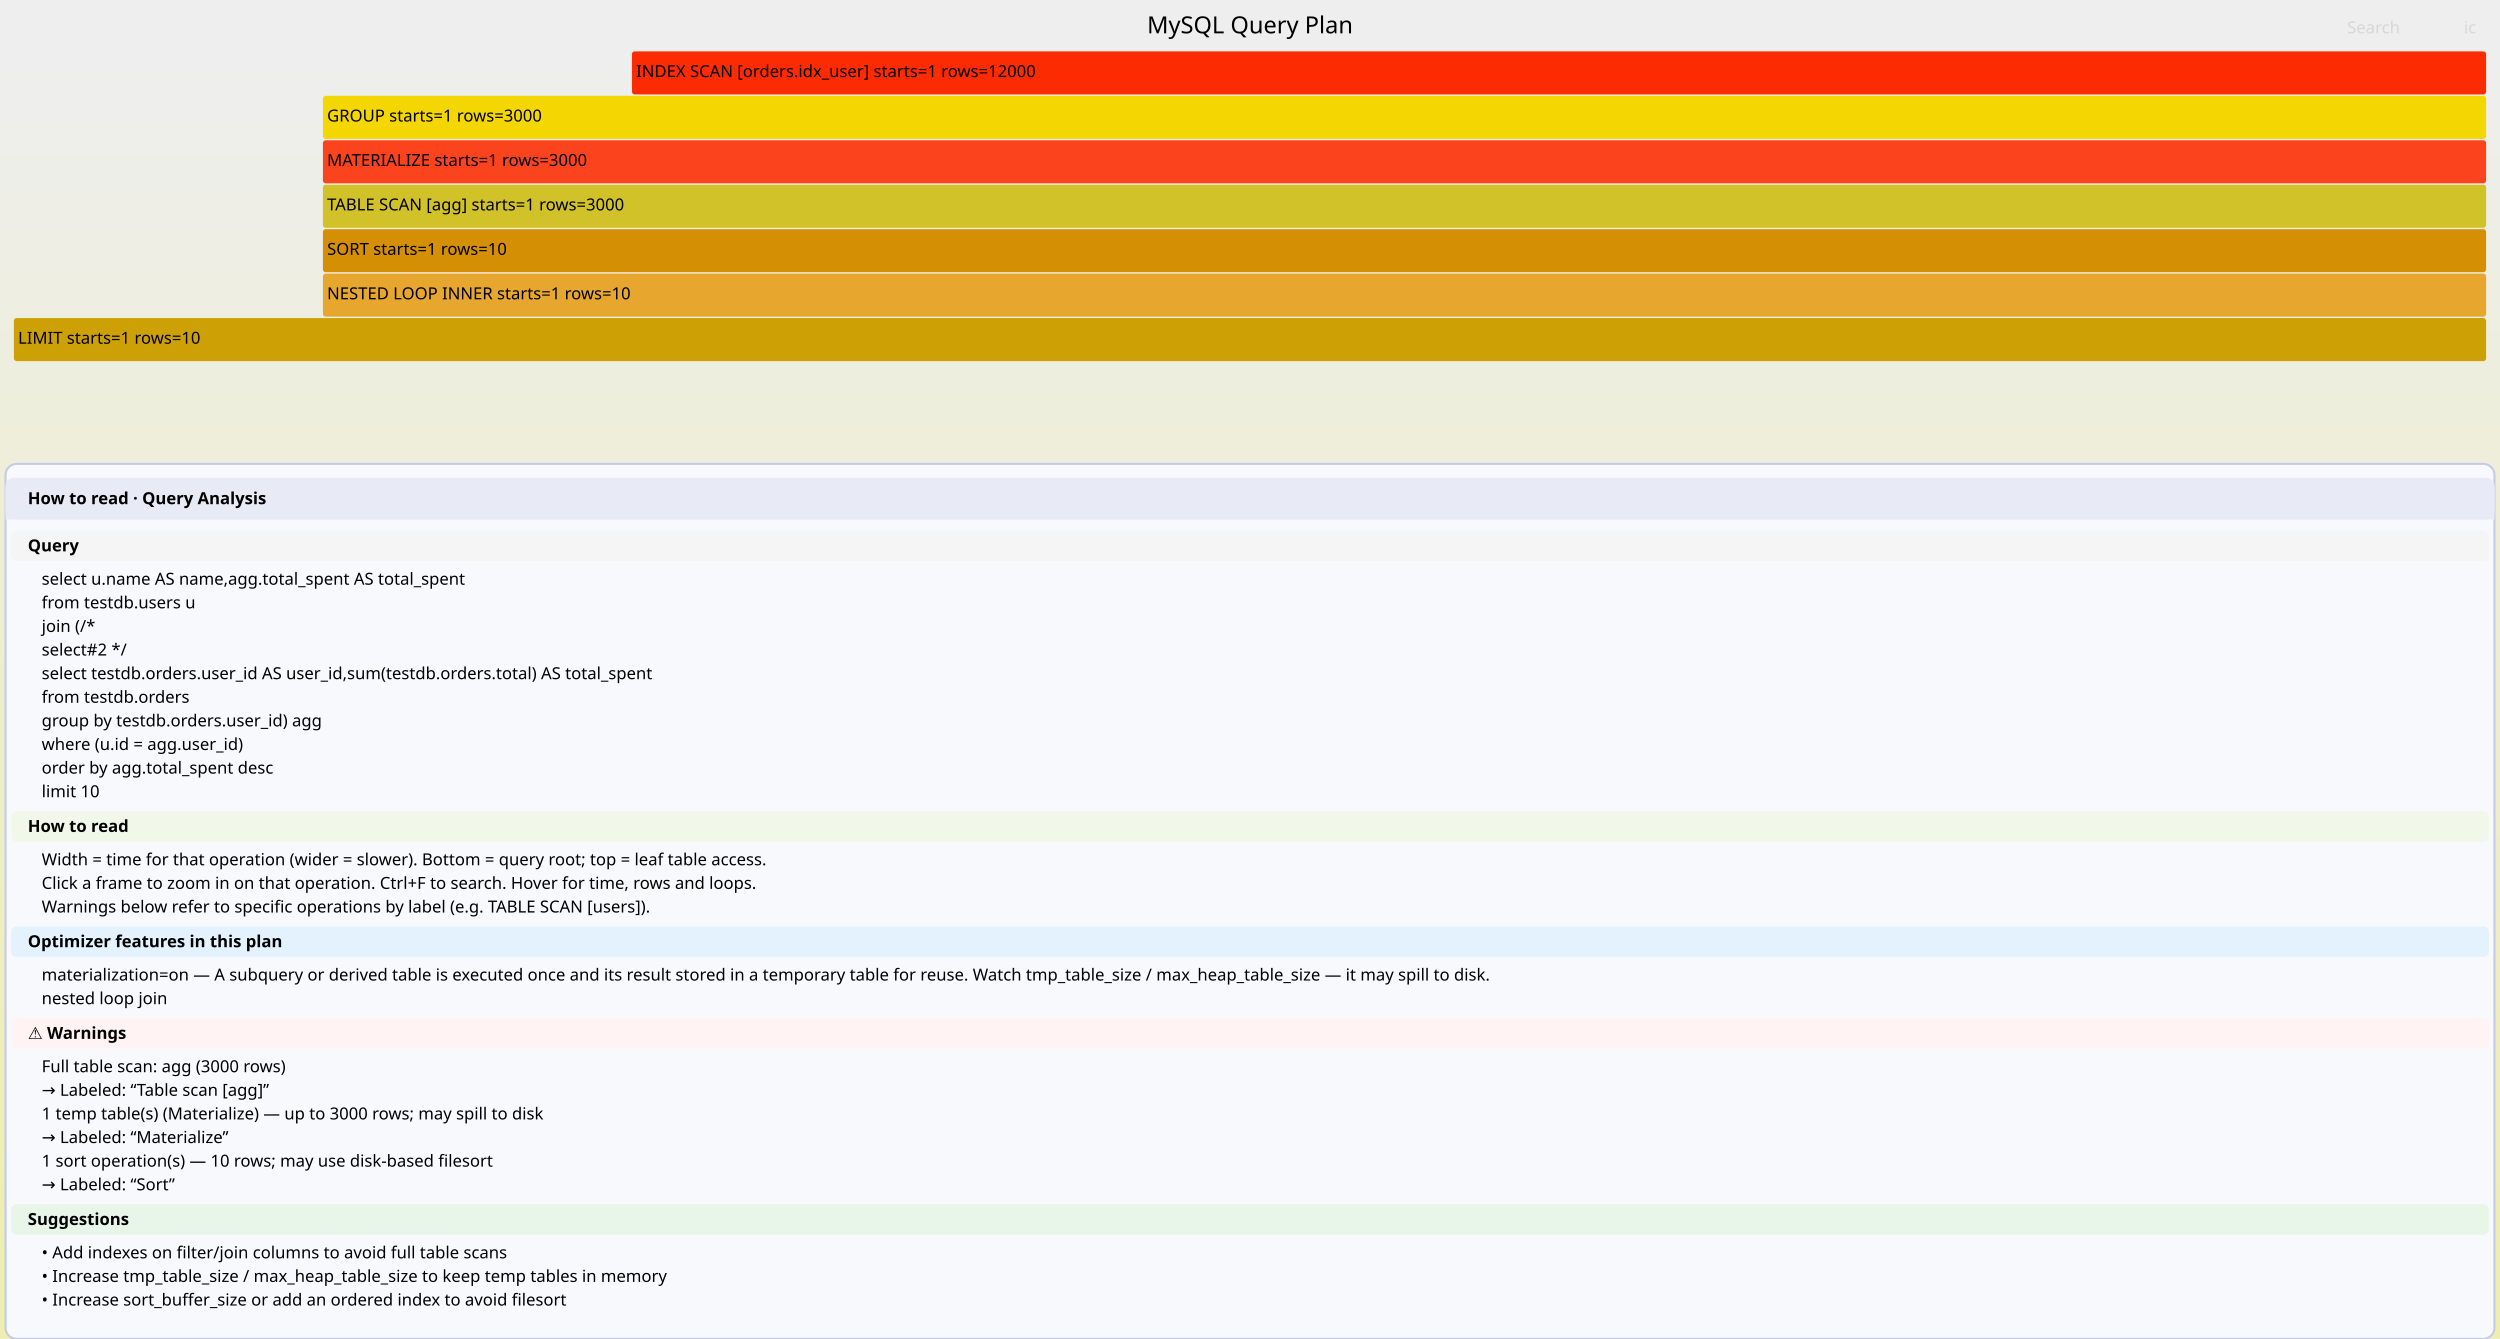
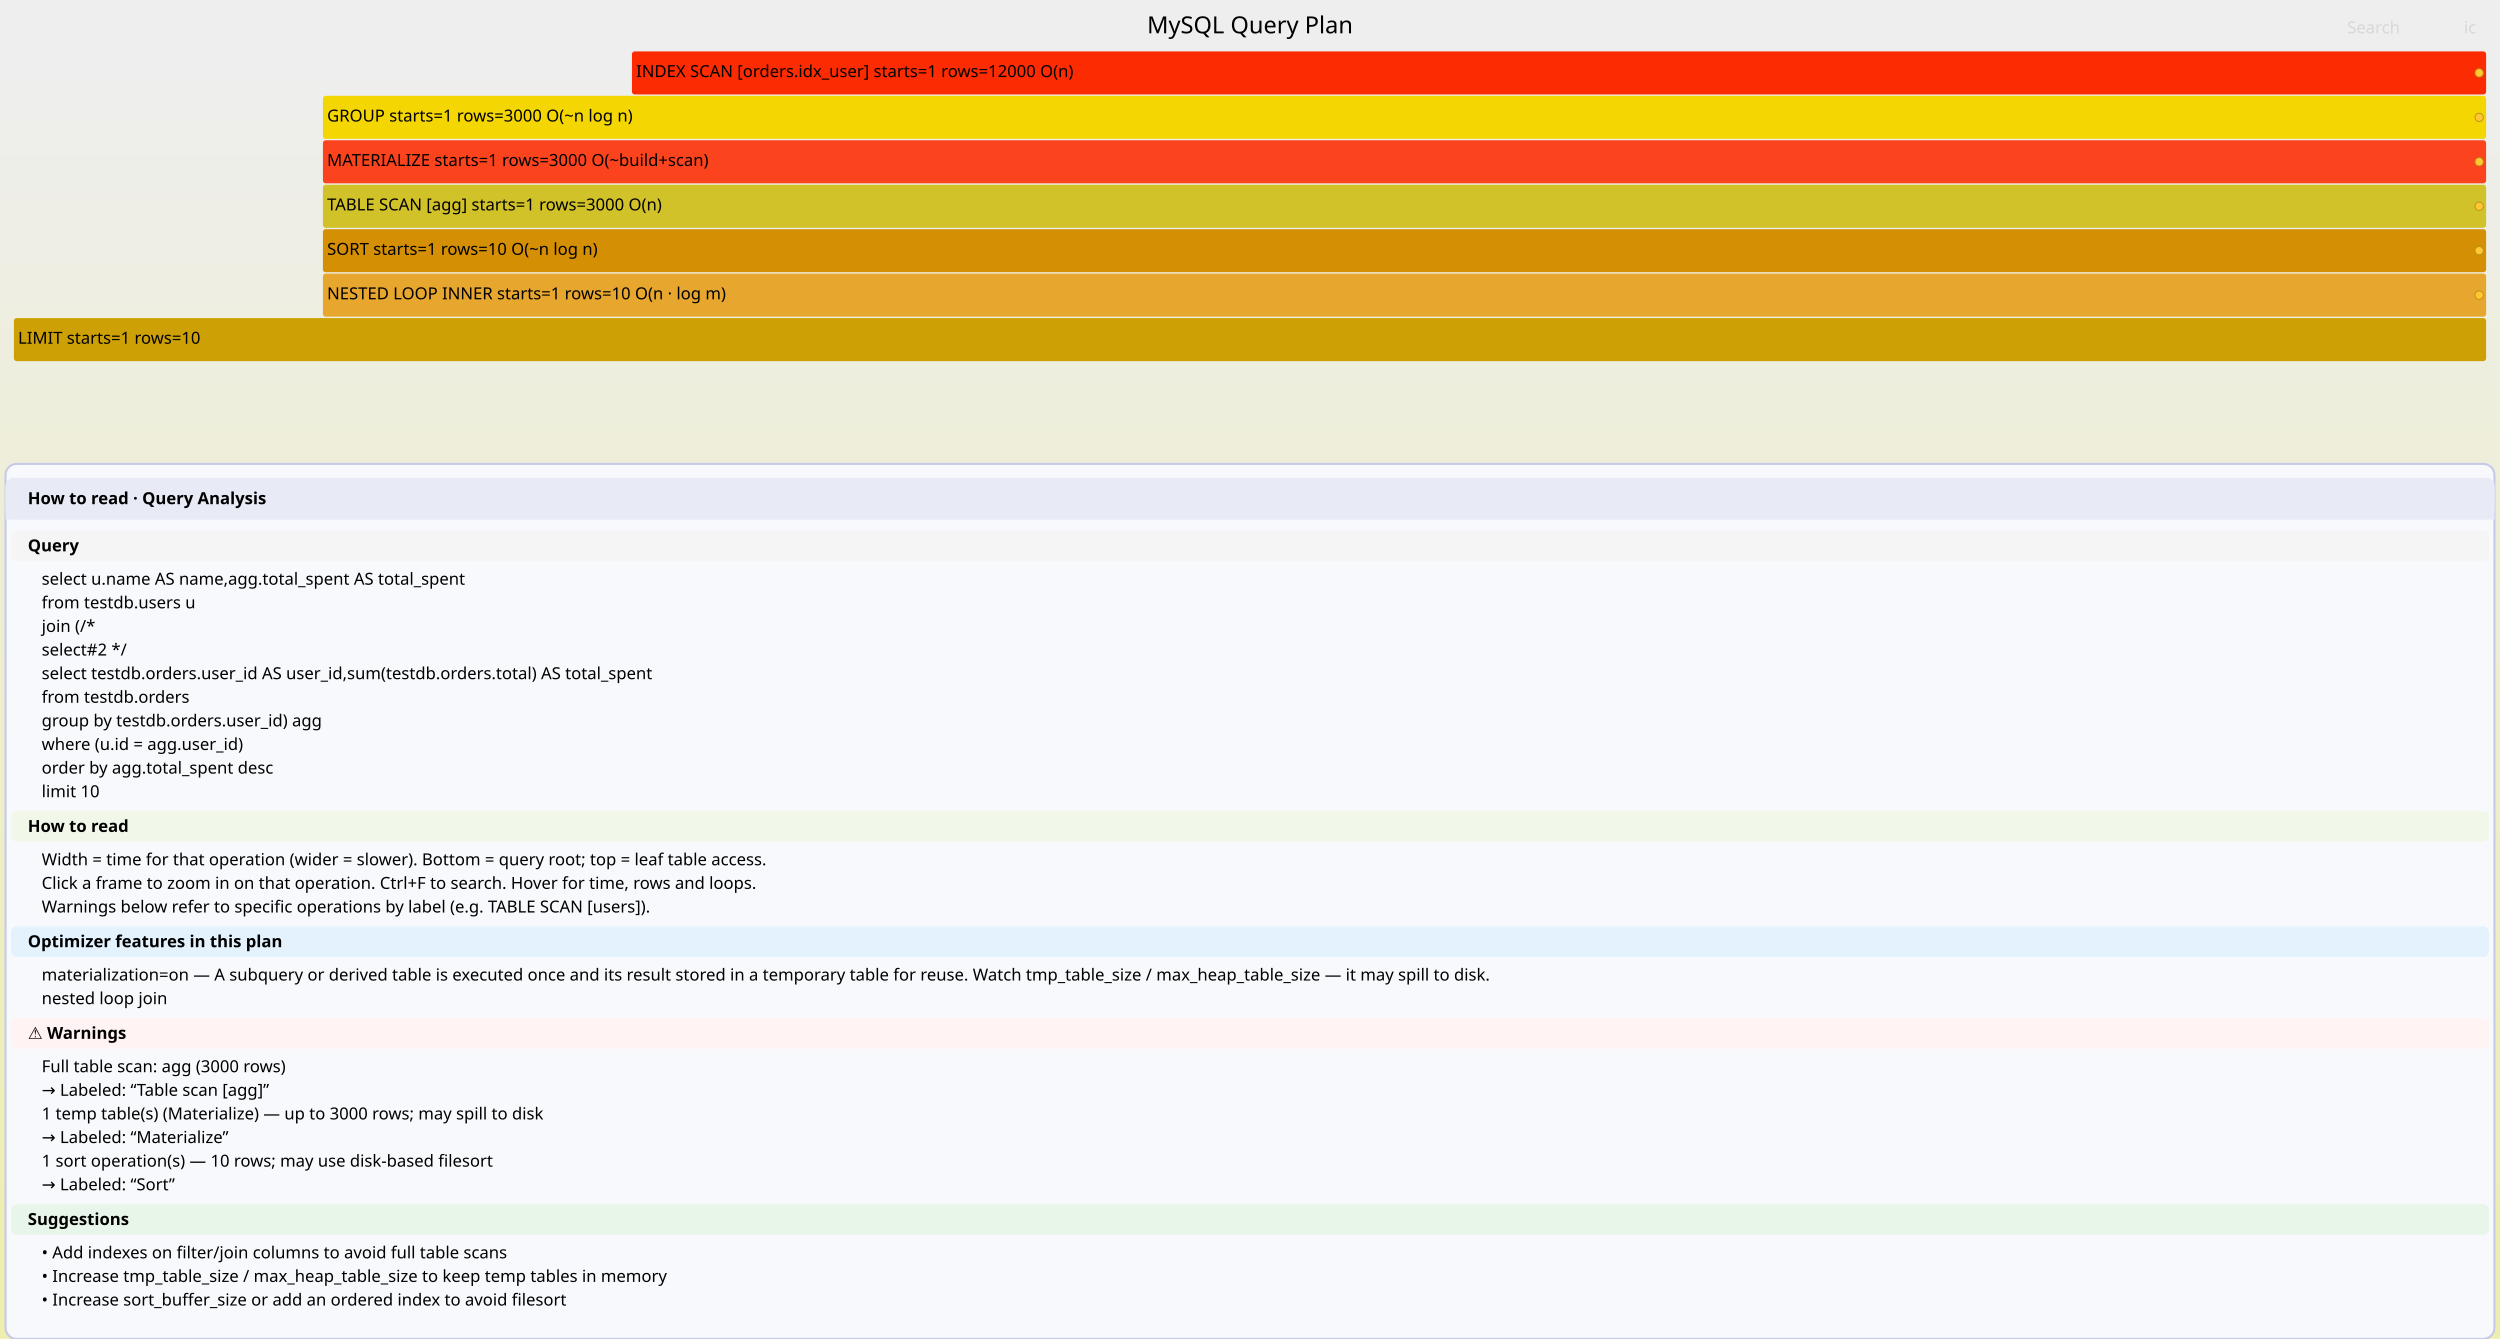
<svg xmlns="http://www.w3.org/2000/svg" version="1.1" width="1800" height="964" viewBox="0 0 1800 964" style="max-width: 100%; height: auto;">
  <defs>
    <linearGradient id="background" y1="0" y2="1" x1="0" x2="0">
      <stop stop-color="#eeeeee" offset="5%" />
      <stop stop-color="#eeeeb0" offset="95%" />
    </linearGradient>
  </defs>
  <style type="text/css">text { font-family: Verdana; font-size: 12px; fill: rgb(0,0,0); }
#search, #ignorecase { opacity:0.1; cursor:pointer; } #search:hover, #search.show, #ignorecase:hover, #ignorecase.show { opacity:1; }
#title { text-anchor:middle; font-size:17px } #unzoom { cursor:pointer; } #frames &gt; *:hover { stroke:black; stroke-width:0.5; cursor:pointer; } .hide { display:none; } .parent { opacity:0.5; }</style>
  <rect width="100%" height="100%" fill="url(#background)" />
  <text id="title" x="900" y="24">MySQL Query Plan</text>
  <text id="details" x="10" y="309"> </text>
  <text id="unzoom" class="hide" x="10" y="24">Reset Zoom</text>
  <text id="search" x="1690" y="24">Search</text>
  <text id="ignorecase" x="1774" y="24">ic</text>
  <text id="matched" x="1690" y="309"> </text>
  <g id="frames">
    <g>
      <rect x="232.5" y="69.0" width="1557.5" height="31.0" fill="rgb(243,214,2)" rx="2" ry="2" />
-       <text x="235.50" y="87.50">GROUP starts=1 rows=3000</text>
+       <circle cx="1785.0" cy="84.5" r="3" fill="rgb(255,200,50)" stroke="rgb(180,140,20)" stroke-width="0.6" pointer-events="none" />
+       <text x="235.50" y="87.50">GROUP starts=1 rows=3000  O(~n log n)</text>
    </g>
    <g data-teach-index="4">
      <rect x="455.0" y="37.0" width="1335.0" height="31.0" fill="rgb(253,43,2)" rx="2" ry="2" />
-       <text x="458.00" y="55.50">INDEX SCAN [orders.idx_user] starts=1 rows=12000</text>
+       <circle cx="1785.0" cy="52.5" r="3" fill="rgb(255,200,50)" stroke="rgb(180,140,20)" stroke-width="0.6" pointer-events="none" />
+       <text x="458.00" y="55.50">INDEX SCAN [orders.idx_user] starts=1 rows=12000  O(n)</text>
    </g>
    <g>
      <rect x="10.0" y="229.0" width="1780.0" height="31.0" fill="rgb(205,161,5)" rx="2" ry="2" />
      <text x="13.00" y="247.50">LIMIT starts=1 rows=10</text>
    </g>
    <g data-teach-index="3">
      <rect x="232.5" y="101.0" width="1557.5" height="31.0" fill="rgb(251,67,29)" rx="2" ry="2" />
-       <text x="235.50" y="119.50">MATERIALIZE starts=1 rows=3000</text>
+       <circle cx="1785.0" cy="116.5" r="3" fill="rgb(255,200,50)" stroke="rgb(180,140,20)" stroke-width="0.6" pointer-events="none" />
+       <text x="235.50" y="119.50">MATERIALIZE starts=1 rows=3000  O(~build+scan)</text>
    </g>
    <g data-teach-index="0">
      <rect x="232.5" y="197.0" width="1557.5" height="31.0" fill="rgb(231,166,46)" rx="2" ry="2" />
-       <text x="235.50" y="215.50">NESTED LOOP INNER starts=1 rows=10</text>
+       <circle cx="1785.0" cy="212.5" r="3" fill="rgb(255,200,50)" stroke="rgb(180,140,20)" stroke-width="0.6" pointer-events="none" />
+       <text x="235.50" y="215.50">NESTED LOOP INNER starts=1 rows=10  O(n · log m)</text>
    </g>
    <g data-teach-index="1">
      <rect x="232.5" y="165.0" width="1557.5" height="31.0" fill="rgb(213,143,4)" rx="2" ry="2" />
-       <text x="235.50" y="183.50">SORT starts=1 rows=10</text>
+       <circle cx="1785.0" cy="180.5" r="3" fill="rgb(255,200,50)" stroke="rgb(180,140,20)" stroke-width="0.6" pointer-events="none" />
+       <text x="235.50" y="183.50">SORT starts=1 rows=10  O(~n log n)</text>
    </g>
    <g data-teach-index="2">
      <rect x="232.5" y="133.0" width="1557.5" height="31.0" fill="rgb(209,194,42)" rx="2" ry="2" />
-       <text x="235.50" y="151.50">TABLE SCAN [agg] starts=1 rows=3000</text>
+       <circle cx="1785.0" cy="148.5" r="3" fill="rgb(255,200,50)" stroke="rgb(180,140,20)" stroke-width="0.6" pointer-events="none" />
+       <text x="235.50" y="151.50">TABLE SCAN [agg] starts=1 rows=3000  O(n)</text>
    </g>
  </g>
  <rect x="4" y="334" width="1792" height="630" fill="#f8f9fc" stroke="#c5cae9" stroke-width="1.5" rx="8" />
  <rect x="4" y="344" width="1792" height="30" fill="#e8eaf6" rx="6" />
  <rect x="4" y="350" width="1792" height="24" fill="#e8eaf6" />
  <text x="20" y="363" font-family="Arial,sans-serif" font-size="13" font-weight="bold" fill="#283593">How to read · Query Analysis</text>
  <rect x="8" y="382" width="1784" height="22" fill="#f5f5f5" rx="4" />
  <text x="20" y="397" font-family="Arial,sans-serif" font-size="11" font-weight="bold" fill="#37474f">Query</text>
  <text x="30" y="421" font-family="Courier New,Courier,monospace" font-size="11" fill="#263238">select u.name AS name,agg.total_spent AS total_spent</text>
  <text x="30" y="438" font-family="Courier New,Courier,monospace" font-size="11" fill="#263238">from testdb.users u</text>
  <text x="30" y="455" font-family="Courier New,Courier,monospace" font-size="11" fill="#263238">  join (/*</text>
  <text x="30" y="472" font-family="Courier New,Courier,monospace" font-size="11" fill="#263238">select#2 */</text>
  <text x="30" y="489" font-family="Courier New,Courier,monospace" font-size="11" fill="#263238">select testdb.orders.user_id AS user_id,sum(testdb.orders.total) AS total_spent</text>
  <text x="30" y="506" font-family="Courier New,Courier,monospace" font-size="11" fill="#263238">from testdb.orders</text>
  <text x="30" y="523" font-family="Courier New,Courier,monospace" font-size="11" fill="#263238">group by testdb.orders.user_id) agg</text>
  <text x="30" y="540" font-family="Courier New,Courier,monospace" font-size="11" fill="#263238">where (u.id = agg.user_id)</text>
  <text x="30" y="557" font-family="Courier New,Courier,monospace" font-size="11" fill="#263238">order by agg.total_spent desc</text>
  <text x="30" y="574" font-family="Courier New,Courier,monospace" font-size="11" fill="#263238">limit 10</text>
  <rect x="8" y="584" width="1784" height="22" fill="#f1f8e9" rx="4" />
  <text x="20" y="599" font-family="Arial,sans-serif" font-size="11" font-weight="bold" fill="#33691e">How to read</text>
  <text x="30" y="623" font-family="Arial,sans-serif" font-size="11" fill="#455a64">Width = time for that operation (wider = slower). Bottom = query root; top = leaf table access.</text>
  <text x="30" y="640" font-family="Arial,sans-serif" font-size="11" fill="#455a64">Click a frame to zoom in on that operation. Ctrl+F to search. Hover for time, rows and loops.</text>
  <text x="30" y="657" font-family="Arial,sans-serif" font-size="11" fill="#455a64">Warnings below refer to specific operations by label (e.g. TABLE SCAN [users]).</text>
  <rect x="8" y="667" width="1784" height="22" fill="#e3f2fd" rx="4" />
  <text x="20" y="682" font-family="Arial,sans-serif" font-size="11" font-weight="bold" fill="#0d47a1">Optimizer features in this plan</text>
  <text x="30" y="706" font-family="Arial,sans-serif" font-size="11" fill="#1565c0">materialization=on — A subquery or derived table is executed once and its result stored in a temporary table for reuse. Watch tmp_table_size / max_heap_table_size — it may spill to disk.</text>
  <text x="30" y="723" font-family="Arial,sans-serif" font-size="11" fill="#1565c0">nested loop join</text>
  <rect x="8" y="733" width="1784" height="22" fill="#fff3f3" rx="4" />
  <text x="20" y="748" font-family="Arial,sans-serif" font-size="11" font-weight="bold" fill="#b71c1c">⚠  Warnings</text>
  <text x="30" y="772" font-family="Arial,sans-serif" font-size="11" fill="#c62828">Full table scan: agg (3000 rows)</text>
  <text x="30" y="789" font-family="Arial,sans-serif" font-size="11" fill="#c62828">→ Labeled: “Table scan [agg]”</text>
  <text x="30" y="806" font-family="Arial,sans-serif" font-size="11" fill="#c62828">1 temp table(s) (Materialize) — up to 3000 rows; may spill to disk</text>
  <text x="30" y="823" font-family="Arial,sans-serif" font-size="11" fill="#c62828">→ Labeled: “Materialize”</text>
  <text x="30" y="840" font-family="Arial,sans-serif" font-size="11" fill="#c62828">1 sort operation(s) — 10 rows; may use disk-based filesort</text>
  <text x="30" y="857" font-family="Arial,sans-serif" font-size="11" fill="#c62828">→ Labeled: “Sort”</text>
  <rect x="8" y="867" width="1784" height="22" fill="#e8f5e9" rx="4" />
  <text x="20" y="882" font-family="Arial,sans-serif" font-size="11" font-weight="bold" fill="#1b5e20">Suggestions</text>
  <text x="30" y="906" font-family="Arial,sans-serif" font-size="11" fill="#2e7d32">•  Add indexes on filter/join columns to avoid full table scans</text>
  <text x="30" y="923" font-family="Arial,sans-serif" font-size="11" fill="#2e7d32">•  Increase tmp_table_size / max_heap_table_size to keep temp tables in memory</text>
  <text x="30" y="940" font-family="Arial,sans-serif" font-size="11" fill="#2e7d32">•  Increase sort_buffer_size or add an ordered index to avoid filesort</text>
</svg>
